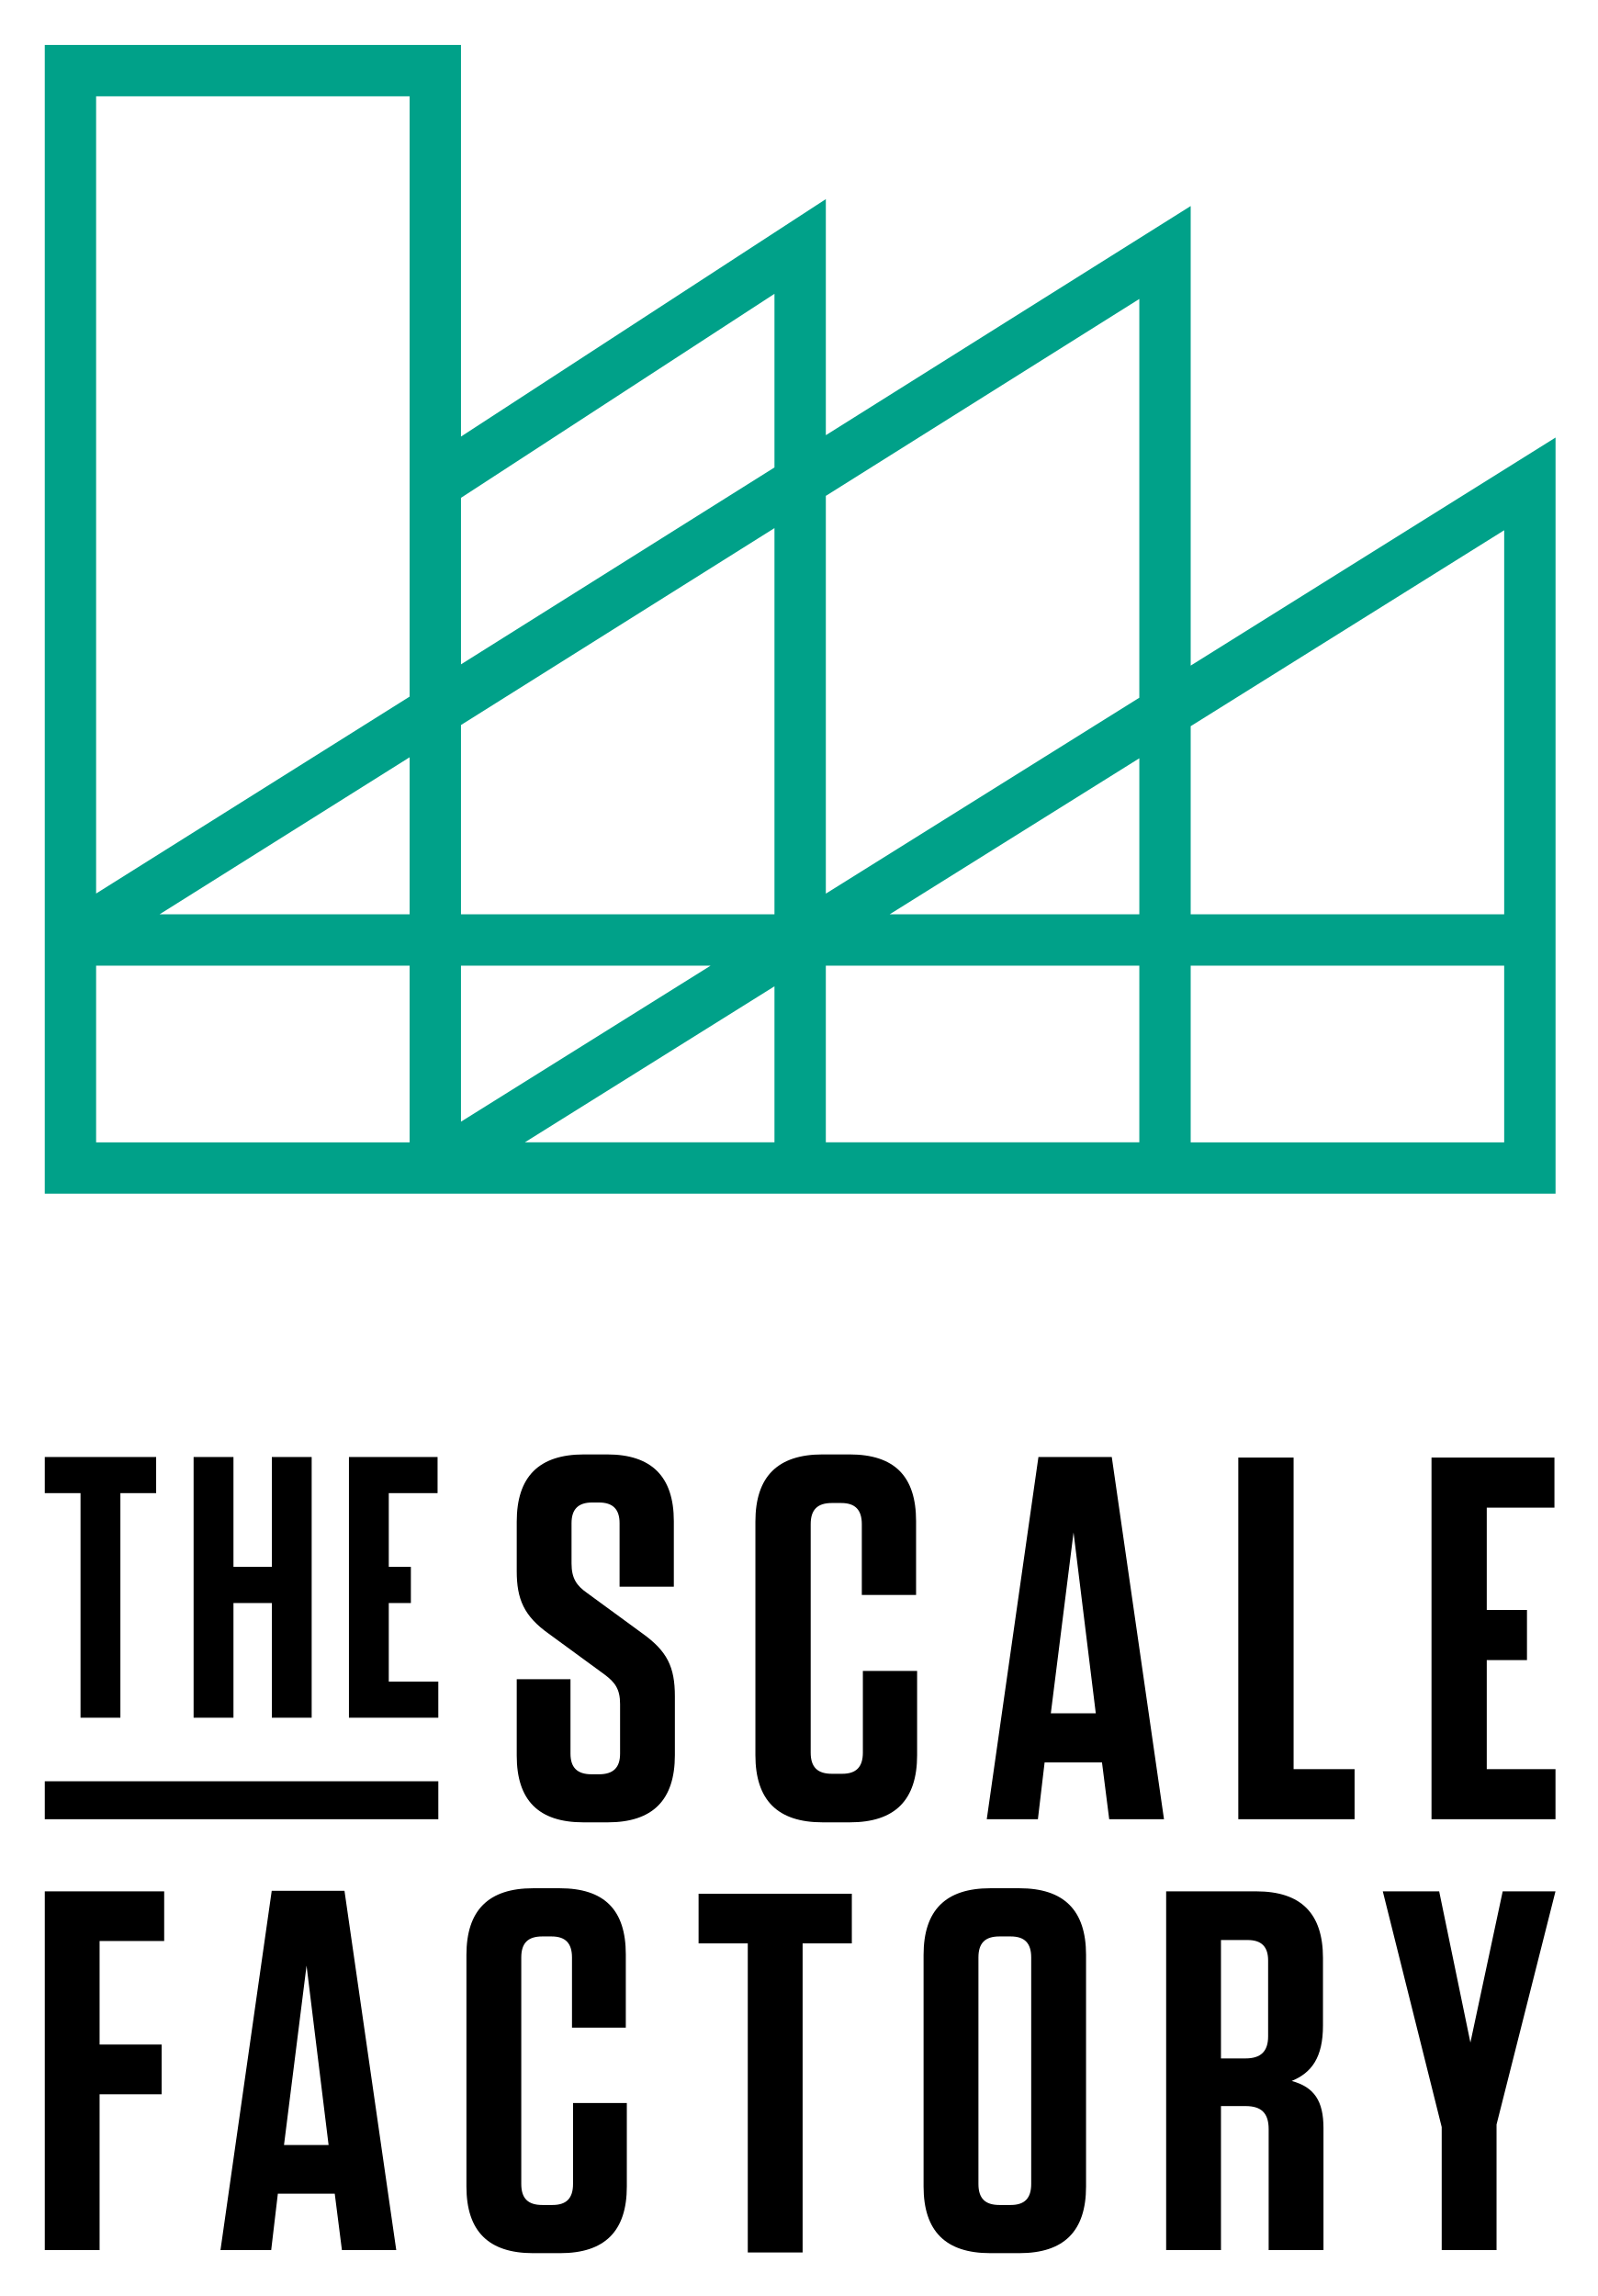
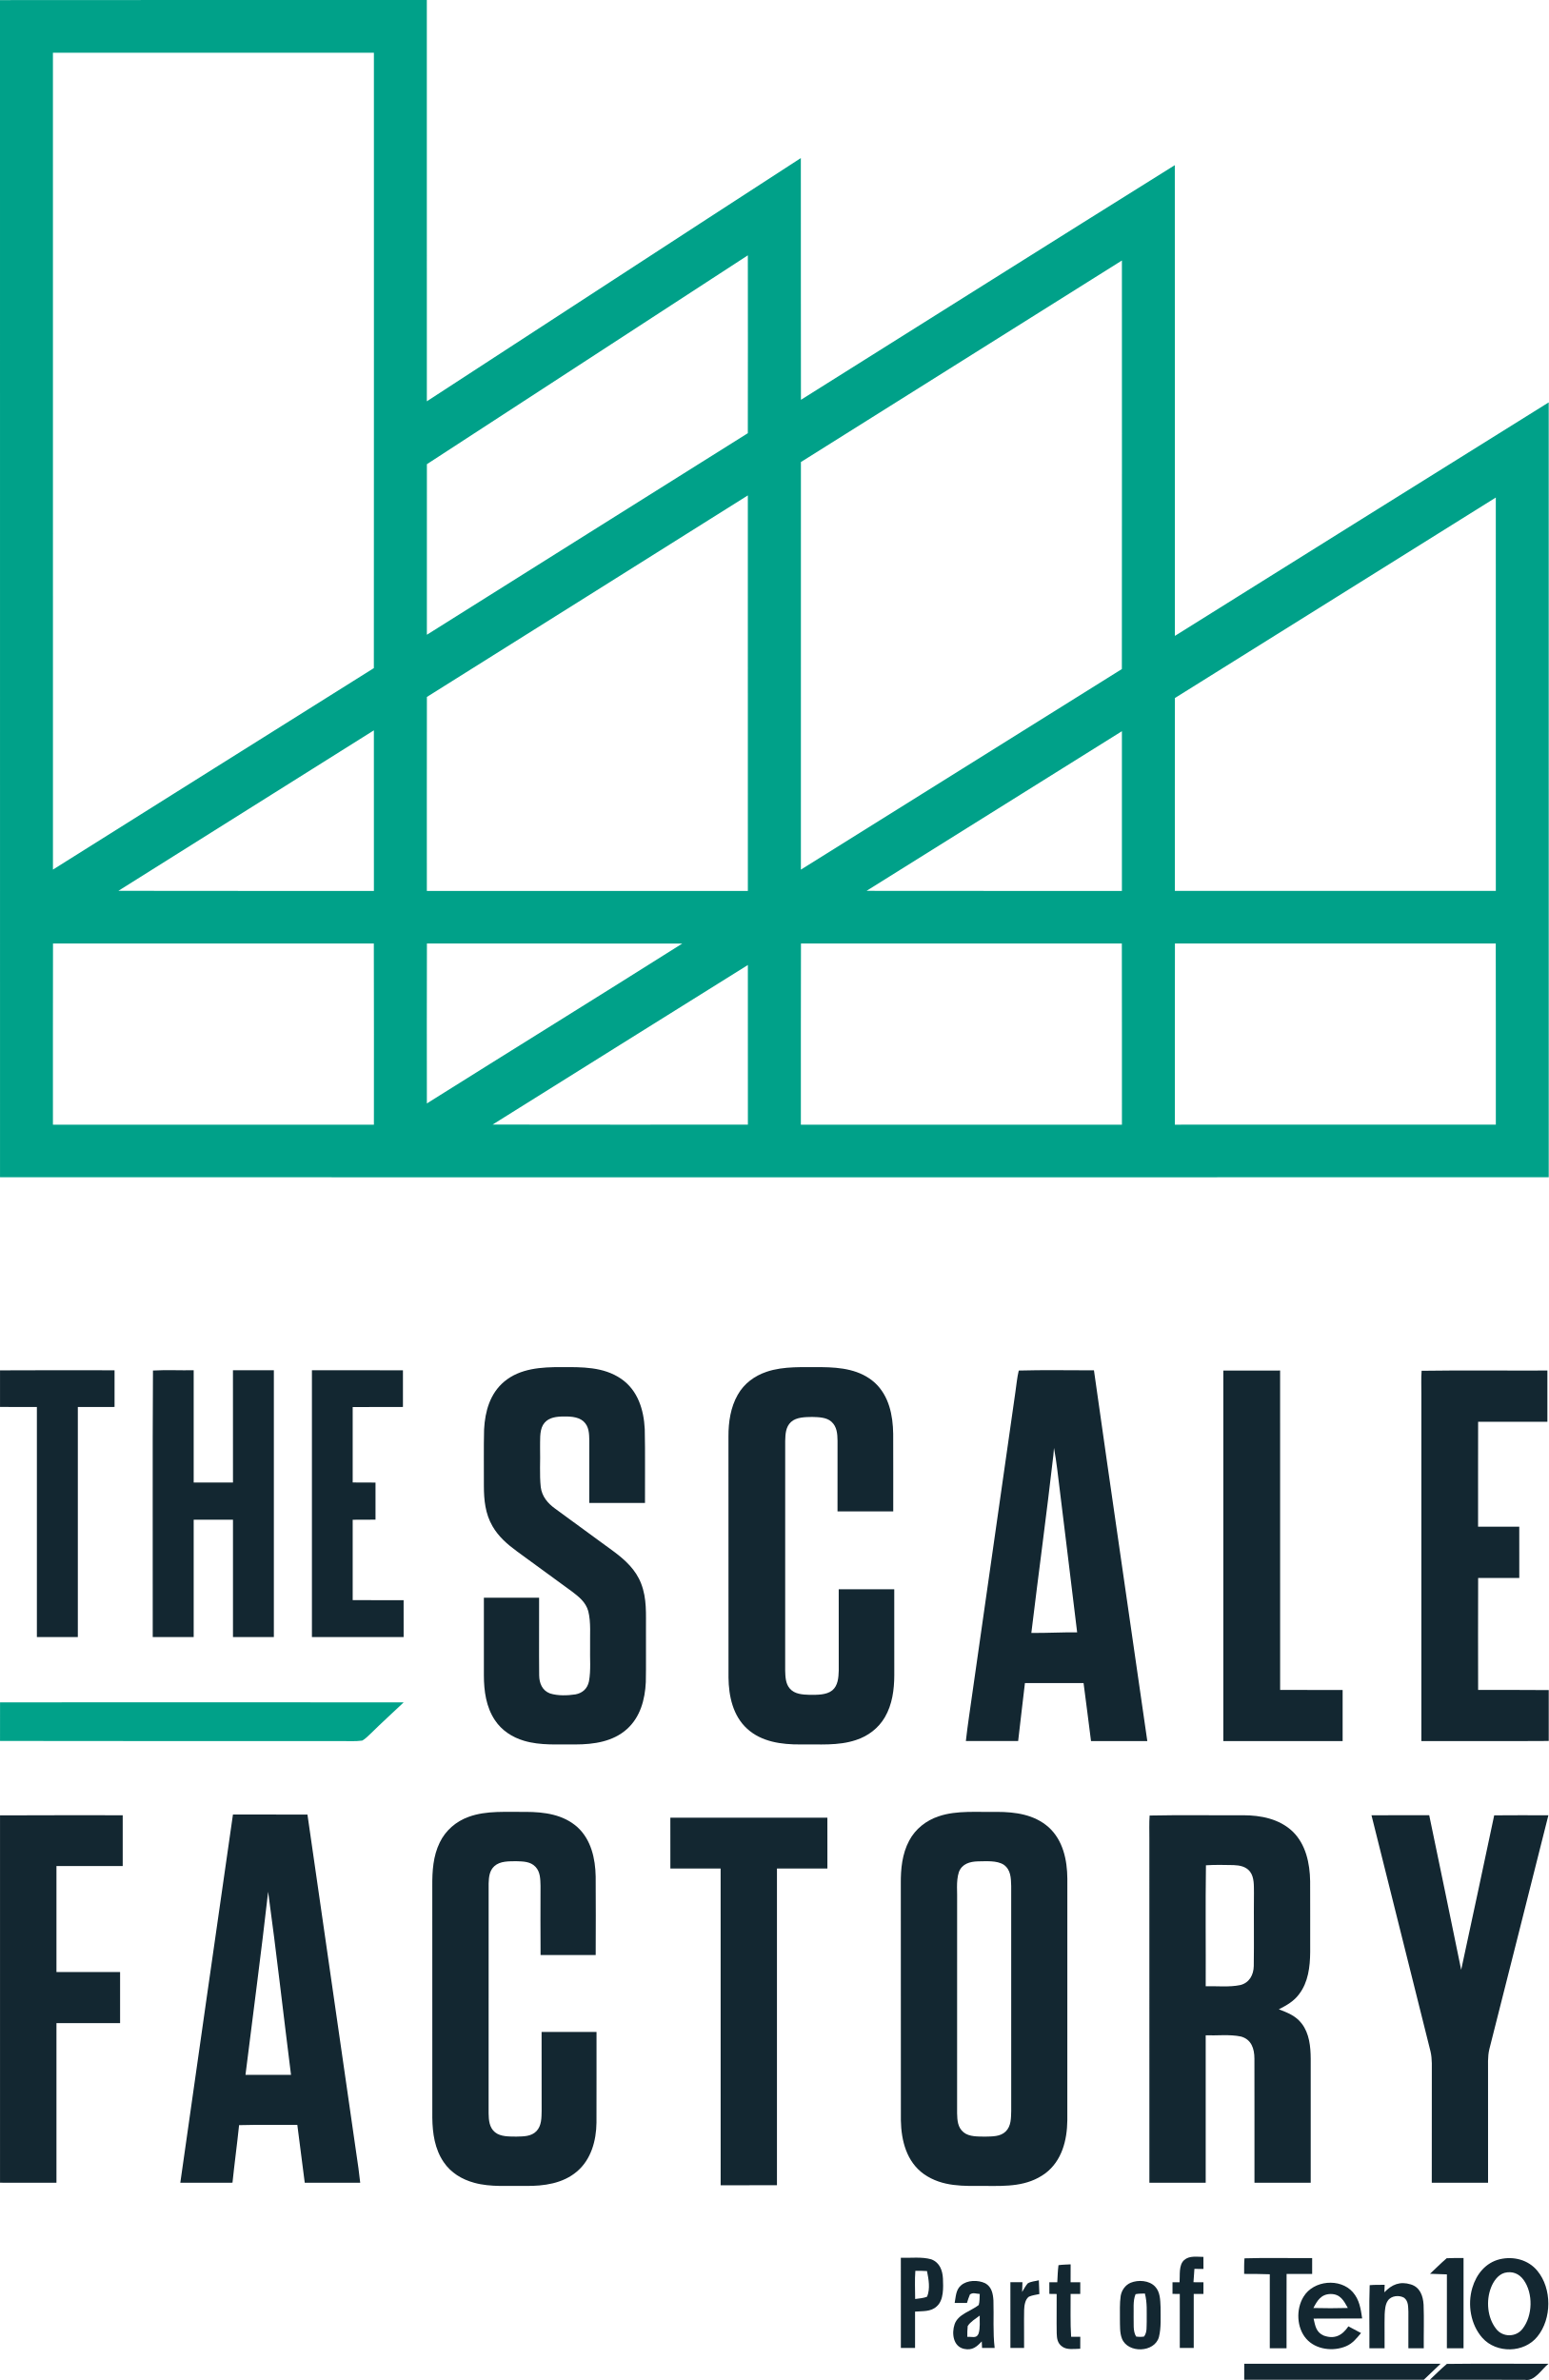
- <svg xmlns="http://www.w3.org/2000/svg" role="img" viewBox="114.79 0.04 170.42 244.92">
-   <style>svg {enable-background:new 0 0 1400 980}</style>
-   <path fill="none" d="M0 0h400v245H0z" pointer-events="none" />
-   <path fill="#00A189" d="M241.805 71.041V22.018l-38.92 24.445V21.28l-38.92 25.33V4.834h-44.4v122.54h161.161v-80.66zm-5.48-39.11v42.535l-33.44 20.9V52.935zm0 89.964h-33.441V103.05h33.442zm5.48-18.845h33.442v18.846h-33.442zm-77.84-25.671l33.44-21.004V97.57h-33.44zm-5.48 20.191h-26.669l26.67-16.75zm32.107 5.48l-26.628 16.642V103.05zm6.813 2.203v16.642h-26.628zm12.293-7.683l26.628-16.642V97.57zm-12.293-66.188v18.523l-33.44 21.003V53.144zm-38.92-21.068V74.35l-33.442 21.004v-85.04zm-33.442 92.736h33.442v18.846h-33.442zm116.762-5.48V77.504l33.442-20.901V97.57z" />
-   <path d="M119.567 155.463v3.853h3.813v23.959h4.252v-23.96h3.815v-3.852zm24.222 0v11.72h-4.095v-11.72h-4.252v27.812h4.252v-12.237h4.095v12.237h4.248v-27.812zm8.224 0v27.812h9.533v-3.855h-5.284v-8.382h2.358v-3.855h-2.358v-7.867h5.205v-3.853zm34.768 25.522v6.285c0 4.796-2.37 7.164-7.166 7.164h-2.59c-4.796 0-7.113-2.368-7.113-7.11v-8.158h5.734v7.936c0 1.49.717 2.206 2.26 2.206h.77c1.544 0 2.26-.717 2.26-2.206v-5.29c0-1.597-.548-2.318-1.65-3.142l-5.954-4.354c-2.646-1.877-3.42-3.692-3.42-6.672v-5.29c0-4.796 2.37-7.167 7.167-7.167h2.482c4.738 0 7.109 2.371 7.109 7.113v6.998h-5.788v-6.779c0-1.487-.716-2.204-2.205-2.204h-.717c-1.487 0-2.202.717-2.202 2.204v4.301c0 1.597.551 2.367 1.651 3.141l5.955 4.355c2.59 1.873 3.417 3.528 3.417 6.669m25.841-2.7v8.985c0 4.796-2.37 7.163-7.167 7.163h-2.922c-4.792 0-7.162-2.367-7.162-7.163v-24.917c0-4.795 2.37-7.167 7.162-7.167h2.869c4.796 0 7.109 2.318 7.109 7.114v7.88h-5.788v-7.55c0-1.545-.716-2.26-2.203-2.26h-.991c-1.544 0-2.26.715-2.26 2.26v24.364c0 1.544.716 2.26 2.26 2.26h1.1c1.489 0 2.206-.716 2.206-2.26v-8.71zm16.687-14.774l2.372 19.294h-4.796zm-3.746-8.048l-5.512 38.641h5.455l.716-6.063h6.121l.77 6.063h5.845l-5.57-38.64zm21.321.056v38.585h12.404v-5.348h-6.505V155.52zm20.61 0v38.585h13.226v-5.348h-7.332v-11.628h4.29v-5.348h-4.29v-10.917h7.22v-5.344zm-147.927 38.585h41.98v-4.053h-41.98zm0 7.69v38.268h5.847v-16.621h6.617v-5.304h-6.617v-11.043h6.89v-5.3zm27.924 7.925l2.351 19.136h-4.757zm-3.715-7.981l-5.467 38.324h5.41l.71-6.014h6.07l.765 6.014h5.796l-5.523-38.324zm37.88 22.634v8.912c0 4.757-2.35 7.106-7.108 7.106h-2.895c-4.756 0-7.108-2.35-7.108-7.106v-24.712c0-4.757 2.352-7.108 7.108-7.108h2.842c4.757 0 7.052 2.298 7.052 7.054v7.815h-5.741v-7.487c0-1.532-.711-2.242-2.186-2.242h-.983c-1.53 0-2.241.71-2.241 2.242v24.165c0 1.531.71 2.241 2.241 2.241h1.09c1.478 0 2.19-.71 2.19-2.24v-8.64zm7.654-22.324v5.3h5.248v32.968h5.85v-32.968h5.25v-5.3zm33.294 4.556h-1.2c-1.532 0-2.241.71-2.241 2.242v24.165c0 1.53.71 2.241 2.24 2.241h1.201c1.478 0 2.188-.71 2.188-2.241v-24.165c0-1.531-.71-2.242-2.188-2.242m.931 33.785h-3.119c-4.753 0-7.105-2.349-7.105-7.104v-24.713c0-4.757 2.352-7.108 7.105-7.108h3.12c4.755 0 7.107 2.35 7.107 7.108v24.713c0 4.755-2.352 7.104-7.108 7.104m24.345-33.402h-2.845v12.63h2.625c1.642 0 2.405-.769 2.405-2.353v-8.092c0-1.474-.71-2.185-2.185-2.185m8.09 20.063v13.013h-5.848V227.16c0-1.694-.767-2.46-2.462-2.46h-2.625v15.363h-5.847v-38.268h9.62c4.757 0 7.108 2.347 7.108 7.104v7.218c0 3.388-1.205 5.03-3.336 5.904 2.406.657 3.39 2.13 3.39 5.03m19.118-25.257l-3.444 16.128-3.332-16.128h-6.014l6.284 25.146v13.122h5.85v-13.395l6.287-24.873z" />
+ <svg xmlns="http://www.w3.org/2000/svg" id="Layer_1" version="1.1" viewBox="0 0 470.05 722.38">
+   <path d="M470.038,122.131c-37.848,23.565-75.638,47.245-113.457,70.875-.036-47.619.007-95.252-.022-142.878-37.877,23.644-75.645,47.489-113.472,71.22-.05-24.463,0-48.919-.029-73.375-37.877,24.542-75.667,49.221-113.508,73.828-.014-40.6,0-81.199-.007-121.799C86.365.017,43.179-.027,0,.031c.007,119.09-.007,238.187.007,357.284,156.672.043,313.366.036,470.038,0,0-78.397.014-156.794-.007-235.184ZM113.479,16.009c0,62.254.029,124.514-.014,186.775-32.481,20.354-64.926,40.772-97.393,61.154-.014-82.643-.007-165.286-.007-247.929h97.414ZM113.479,270.412c-25.85-.022-51.7.036-77.549-.029,25.835-16.259,51.692-32.474,77.542-48.711.029,16.244.014,32.495.007,48.74ZM113.479,341.359H16.065c.014-18.328-.029-36.662.022-54.99,32.46.007,64.912.007,97.371,0,.065,18.327.014,36.662.022,54.99ZM129.572,286.376c25.835.007,51.671-.021,77.506.007-25.778,16.28-51.707,32.316-77.521,48.531-.014-16.179-.036-32.359.014-48.538ZM149.509,341.33c25.807-16.172,51.642-32.294,77.47-48.431.014,16.151,0,32.301.007,48.452-25.828-.007-51.656.043-77.477-.021ZM226.979,270.412h-97.429c.007-19.621-.029-39.249.014-58.877,32.488-20.361,64.941-40.779,97.407-61.169.029,40.018.014,80.028.007,120.046ZM226.965,131.485c-32.488,20.368-64.948,40.779-97.407,61.176-.014-17.257-.022-34.514.007-51.771,32.467-21.13,64.941-42.259,97.407-63.396.014,17.997.036,35.994-.007,53.992ZM243.066,341.359c.014-18.328-.029-36.662.029-54.99,32.46,0,64.926.007,97.386,0,.057,18.327.007,36.662.029,54.99h-97.443ZM262.995,270.39c25.828-16.172,51.671-32.301,77.506-48.452.007,16.158.007,32.316,0,48.474-25.835-.015-51.671.029-77.506-.022ZM340.487,203.072c-32.481,20.275-64.941,40.585-97.414,60.874-.007-41.232-.022-82.471.007-123.71,32.488-20.368,64.941-40.786,97.422-61.169,0,41.332.029,82.672-.014,124.004ZM356.588,211.865c32.481-20.253,64.919-40.592,97.393-60.853.014,39.802.007,79.597.007,119.399h-97.414c0-19.513-.029-39.033.014-58.547ZM453.988,341.351c-32.474.014-64.941.007-97.414.007.007-18.328-.036-36.662.022-54.99,32.46,0,64.912.007,97.371,0,.05,18.327.007,36.655.022,54.983Z" fill="#00a189" />
+   <path d="M194.578,480.623c-1.617-4.16-4.749-7.062-8.248-9.67-5.934-4.361-11.89-8.693-17.832-13.04-2.263-1.631-4.002-3.686-4.375-6.538-.424-3.923-.093-7.932-.208-11.869.057-2.191-.23-5.044.884-6.998,1.207-2.033,3.348-2.464,5.539-2.558,2.163-.058,4.993-.086,6.717,1.43,1.753,1.573,1.753,3.765,1.803,5.942-.022,6.286-.022,12.573-.014,18.859h16.912c-.05-7.472.101-14.958-.072-22.43-.295-5.877-2.098-11.775-7.163-15.253-5.396-3.693-11.89-3.563-18.155-3.549-5.992-.022-12.472.352-17.293,4.361-4.354,3.635-5.855,9.038-6.15,14.512-.151,5.719-.029,11.452-.065,17.178.014,4.304.417,8.427,2.608,12.221,1.846,3.204,4.541,5.532,7.479,7.68,5.539,4.038,11.064,8.097,16.611,12.128,2.155,1.638,4.203,3.24,4.979,5.97.869,3.434.481,7.321.56,10.856-.093,3.449.287,7.077-.345,10.475-.453,2.177-1.918,3.535-4.081,3.951-2.486.366-5.302.467-7.73-.28-2.371-.884-3.269-3.097-3.298-5.489-.079-7.853.007-15.713-.022-23.565h-16.761c.007,7.845-.007,15.691,0,23.544.014,4.756.661,9.606,3.362,13.636,2.069,3.111,5.252,5.18,8.801,6.229,5.094,1.523,10.382,1.035,15.655,1.121,5.518-.007,11.359-.841,15.612-4.67,4.045-3.635,5.467-8.959,5.719-14.225.115-5.245.007-10.504.043-15.756-.036-4.878.338-9.555-1.473-14.204Z" fill="#132731" />
+   <path d="M254.554,482.369c-.007,8.234.007,16.46.007,24.693-.065,2.105-.223,4.576-1.983,6.013-1.767,1.423-4.627,1.344-6.782,1.344-2.17-.072-4.612-.158-6.128-1.954-1.264-1.494-1.308-3.556-1.365-5.417.022-23.22.014-46.484.007-69.711.057-2.069.137-4.224,1.76-5.733,1.638-1.509,4.368-1.494,6.459-1.53,1.89.057,4.318.086,5.805,1.437,1.696,1.523,1.825,3.679,1.861,5.805-.007,7.142-.014,14.276-.007,21.417h16.912c-.014-7.846.029-15.698-.014-23.544-.086-5.604-1.25-11.459-5.518-15.447-4.476-4.059-10.374-4.72-16.172-4.785-5.475.057-11.495-.381-16.733,1.408-3.657,1.229-6.861,3.585-8.758,6.983-2.163,3.765-2.831,8.277-2.816,12.566.007,24.42-.007,48.862.014,73.282.065,5.611,1.329,11.553,5.633,15.49,4.361,4.016,10.489,4.835,16.194,4.792,5.676-.108,11.423.488,16.884-1.351,3.643-1.178,6.825-3.6,8.758-6.933,2.227-3.822,2.831-8.341,2.845-12.695-.007-8.715-.007-17.422-.007-26.13h-16.855Z" fill="#132731" />
+   <path d="M23.623,496.889c0-23.278-.007-46.556,0-69.833,3.714,0,7.429.007,11.143-.014-.007-3.707-.007-7.421,0-11.129-11.589-.007-23.177-.057-34.759.022v11.093c3.729.043,7.458.029,11.186.029.007,23.278,0,46.556,0,69.826,4.145.007,8.284,0,12.429.007Z" fill="#132731" />
+   <path d="M46.426,415.984c-.172,26.848-.022,54.013-.072,80.905,4.145,0,8.284-.007,12.429,0,0-11.883-.007-23.759,0-35.635,3.973,0,7.946-.007,11.926.007v35.621c4.131.007,8.269.007,12.408,0v-80.983h-12.415c.007,11.359.007,22.717.007,34.076-3.98.014-7.953.007-11.926.007,0-11.359-.007-22.725,0-34.083-4.117.072-8.248-.144-12.357.086Z" fill="#132731" />
+   <path d="M122.294,427.041v-11.122c-9.211-.043-18.414-.007-27.624-.021v80.991c9.282-.007,18.558,0,27.833-.007-.007-3.729,0-7.465-.007-11.193-5.151-.007-10.303.007-15.454-.014v-24.398c2.306-.022,4.612-.029,6.926-.029v-11.258c-2.306-.007-4.62-.007-6.926-.029v-22.89c5.087-.029,10.166.007,15.253-.029Z" fill="#132731" />
+   <path d="M332.017,415.926c-7.594.007-15.231-.151-22.818.065-.532,2.17-.704,4.433-1.042,6.638-4.332,30.34-8.672,60.687-13.004,91.027-.675,4.929-1.466,9.843-2.012,14.786,5.288.022,10.583.022,15.871,0,.654-5.87,1.387-11.725,2.055-17.588,5.934-.007,11.862.007,17.796-.007.797,5.862,1.494,11.74,2.263,17.602,5.697.007,11.387.007,17.085,0-5.381-37.503-10.892-75.006-16.194-112.524ZM313.014,495.631c2.177-17.997,4.627-35.973,6.689-53.977.065-.726.122-1.451.187-2.177.366,2.155.74,4.304.984,6.473,1.99,16.503,4.081,32.998,6.042,49.501-4.641-.051-9.268.23-13.902.179Z" fill="#132731" />
+   <path d="M371.28,415.991v112.459c12.07.007,24.14.014,36.21,0v-15.504c-6.322-.022-12.645-.007-18.967-.014-.022-32.316,0-64.632-.007-96.947-5.748,0-11.495,0-17.236.007Z" fill="#132731" />
+   <path d="M448.614,512.939c-.022-11.33-.036-22.653.007-33.983h12.487c-.007-5.194,0-10.382-.007-15.576h-12.501c.007-10.612-.022-21.223.014-31.835h21.022v-15.562c-12.702.057-25.483-.115-38.171.079-.18,2.299-.065,4.619-.079,6.919v105.475c12.889-.022,25.771.05,38.66-.036-.007-5.151,0-10.303,0-15.447-7.141-.079-14.29-.022-21.431-.036Z" fill="#132731" />
+   <path d="M.014,516.703c-.007,3.901-.007,7.802-.007,11.704,34.514.086,69.029.007,103.543.043,2.119-.014,4.296.144,6.394-.144.984-.553,1.803-1.423,2.622-2.184,3.247-3.212,6.639-6.265,9.943-9.412-40.829-.043-81.666-.043-122.495-.007Z" fill="#00a189" />
+   <path d="M164.374,616.747c0,7.982-.014,15.964.014,23.946-.036,2.105-.007,4.483-1.545,6.121-1.609,1.695-3.966,1.631-6.121,1.688-2.098-.036-4.785.093-6.495-1.329-1.739-1.423-1.897-3.671-1.933-5.755.022-23.249.007-46.498.007-69.747.065-1.925.223-3.837,1.71-5.23,1.775-1.624,4.462-1.487,6.703-1.523,2.084.065,4.282.072,5.812,1.703,1.487,1.566,1.466,3.772,1.523,5.791-.007,6.99-.05,13.981.014,20.971,5.575-.007,11.157-.007,16.733,0,.029-7.946.05-15.892-.007-23.838-.101-5.417-1.379-11.15-5.518-14.951-4.332-3.88-10.08-4.634-15.684-4.648-5.784.101-11.89-.51-17.394,1.523-3.786,1.358-6.983,4.131-8.729,7.766-2.019,4.131-2.292,8.665-2.263,13.184.022,23.464-.007,46.943.007,70.408.065,4.706.747,9.462,3.449,13.421,2.184,3.24,5.554,5.266,9.275,6.272,4.914,1.38,10.504.855,15.655.956,5.467.057,11.222-.711,15.526-4.383,4.296-3.65,5.855-9.354,5.92-14.807.036-9.175,0-18.356.014-27.538h-16.675Z" fill="#132731" />
+   <path d="M323.934,643.574c.014-24.442,0-48.898.007-73.339-.036-5.683-1.308-11.682-5.69-15.648-4.361-3.851-10.073-4.634-15.691-4.641-5.74.129-12.185-.532-17.624,1.329-3.829,1.25-7.141,3.851-9.017,7.443-2.119,3.987-2.558,8.535-2.522,12.982.029,23.953-.007,47.928.022,71.874.115,6.186,1.724,12.58,7.026,16.338,5.618,3.901,12.02,3.585,18.522,3.563,6.495.05,12.774.216,18.285-3.815,5.043-3.808,6.61-10.051,6.682-16.086ZM305.233,646.944c-1.652,1.617-4.117,1.501-6.265,1.566-2.084-.05-4.799.101-6.509-1.308-1.803-1.458-1.925-3.628-1.976-5.776.014-21.324.007-42.654.007-63.978.115-2.989-.388-6.373.532-9.239.956-2.5,3.305-3.175,5.762-3.247,2.443-.007,5.748-.345,7.874,1.035,2.141,1.537,2.17,4.016,2.242,6.416-.007,22.753-.022,45.514.007,68.267-.065,2.191.007,4.605-1.674,6.265Z" fill="#132731" />
+   <path d="M.007,551.002C.014,588.167.007,625.333.007,662.498c5.712.036,11.416.007,17.128.014v-48.452c6.437-.007,12.875,0,19.312,0v-15.497c-6.437,0-12.875.007-19.312,0v-32.172c6.703-.014,13.406,0,20.109-.007v-15.418c-12.415.022-24.822-.05-37.237.036Z" fill="#132731" />
+   <path d="M93.312,550.758c-7.537-.007-15.073.007-22.61-.014-5.388,37.244-10.655,74.517-15.978,111.769,5.273-.007,10.554.014,15.835-.014.604-5.834,1.394-11.639,2.004-17.473,5.891-.158,11.783-.05,17.674-.079.776,5.855,1.494,11.711,2.256,17.566,5.611-.007,11.222.007,16.833-.007-.165-1.48-.338-2.953-.539-4.426-5.166-35.772-10.303-71.55-15.475-107.322ZM74.503,629.766c2.285-18.522,4.792-37.036,6.876-55.579,2.536,18.493,4.605,37.058,6.947,55.579-4.612.007-9.218.007-13.823,0Z" fill="#132731" />
+   <path d="M380.72,624.83c.036,12.551,0,25.124.014,37.683h17.07v-37.675c-.029-3.657-.41-7.616-2.709-10.619-1.803-2.378-4.275-3.312-6.962-4.354,2.371-1.207,4.562-2.428,6.171-4.627,2.752-3.621,3.298-8.284,3.341-12.702-.007-7.184.022-14.369-.014-21.553-.086-5.396-1.286-11.158-5.288-15.066-4.038-3.851-9.663-4.957-15.066-4.95-9.44.058-18.931-.122-28.364.086-.172,2.321-.065,4.67-.079,6.998.007,34.823,0,69.639.007,104.462h17.092v-44.745c3.506.115,7.242-.359,10.683.359,3.197.862,4.102,3.7,4.102,6.703ZM376.453,602.5c-3.391.711-7.062.273-10.518.374.057-12.221-.108-24.506.072-36.72,2.802-.18,5.625-.115,8.435-.058,1.875.079,3.729.431,4.95,1.997,1.343,1.789,1.142,4.354,1.185,6.473-.079,7.386.057,14.779-.057,22.164-.05,2.68-1.336,5.087-4.066,5.769Z" fill="#132731" />
+   <path d="M453.492,550.995c-3.298,15.641-6.653,31.267-10.022,46.886-3.211-15.648-6.43-31.288-9.699-46.922-5.841.014-11.682,0-17.523.007,5.977,23.889,11.933,47.827,17.918,71.694.546,2.299.381,4.871.395,7.235-.029,10.87-.007,21.74-.014,32.61,5.697.014,11.395.007,17.085.007,0-11.114.014-22.222-.007-33.336.022-2.349-.165-4.936.395-7.213,5.977-23.651,11.984-47.324,17.918-70.983-5.482-.022-10.963-.036-16.445.014Z" fill="#132731" />
+   <path d="M203.45,551.699c.007,5.144,0,10.295.007,15.439h15.253c.007,32.05-.007,64.093.007,96.136,5.697-.007,11.395,0,17.092-.007v-96.128h15.31c-.007-5.151,0-10.295-.007-15.439h-47.662Z" fill="#132731" />
+   <path d="M282.631,685.747c-2.895-.819-6.222-.374-9.225-.46.007,9.124.007,18.249.007,27.366,1.437,0,2.874.007,4.311.007v-11.035c2.292-.208,4.771.115,6.581-1.595,2.191-1.911,1.976-5.791,1.882-8.428-.129-2.536-1.006-4.9-3.556-5.855ZM281.388,697.07c-1.092.503-2.45.539-3.635.726-.014-2.845-.158-5.712.057-8.542,1.171-.058,2.371.014,3.542.065.496,2.507,1.006,5.295.036,7.752Z" fill="#132731" />
+   <path d="M365.252,688.678c0-1.221-.007-2.443-.014-3.664-1.969,0-4.239-.453-5.855.97-1.703,1.53-1.214,4.663-1.379,6.732-.718,0-1.437.007-2.148.007v3.521c.733.007,1.473.014,2.213.014v16.402c1.408-.007,2.816-.007,4.232-.014v-16.395h2.946v-3.528c-1.013-.007-2.019-.014-3.025-.022.093-1.351.165-2.701.287-4.052.92.007,1.832.014,2.744.029Z" fill="#132731" />
+   <path d="M385.383,712.746h5.087c.007-7.515-.021-15.037.014-22.552,2.586,0,5.173,0,7.759-.007v-4.814c-6.84.058-13.715-.144-20.54.079-.137,1.566-.093,3.154-.101,4.727,2.594,0,5.187.014,7.781.108-.007,7.486,0,14.972,0,22.459Z" fill="#132731" />
+   <path d="M444.188,712.746c0-9.132-.007-18.263,0-27.395-1.703,0-3.42-.014-5.115.072-1.76,1.494-3.369,3.154-5.058,4.72,1.71.058,3.413.115,5.123.18-.014,7.472-.007,14.951-.007,22.423h5.058Z" fill="#132731" />
+   <path d="M455.216,685.718c-4.318,1.042-7.134,4.548-8.356,8.672-1.523,5.072-.524,11.186,3.039,15.202,4.275,4.792,12.688,4.634,16.711-.402,4.39-5.396,4.44-14.549,0-19.93-2.752-3.369-7.235-4.512-11.395-3.542ZM462.121,706.805c-1.969,2.651-6.071,2.665-8.054.036-2.658-3.391-3.082-8.506-1.559-12.465.718-1.882,2.076-3.908,4.102-4.512,2.356-.618,4.44.208,5.834,2.177,2.91,4.052,2.737,10.849-.323,14.764Z" fill="#132731" />
+   <path d="M324.933,696.258c.977-.007,1.954-.007,2.924-.007.007-1.171.007-2.349.007-3.528-.977,0-1.954-.007-2.938-.007.007-1.811.014-3.628.014-5.439-1.221.079-2.471.065-3.686.252-.23,1.71-.266,3.456-.366,5.18-.805.007-1.609.007-2.414.014.007,1.171.007,2.349.007,3.521.74.007,1.48.021,2.22.029.036,3.987-.065,7.982.014,11.969.05,1.552.244,2.96,1.581,3.937,1.458,1.164,3.808.74,5.561.711,0-1.207.007-2.414.014-3.628-.927.007-1.854.007-2.78.007-.287-4.318-.122-8.686-.158-13.011Z" fill="#132731" />
+   <path d="M301.511,698.248c-.129-2.055-.524-4.131-2.471-5.223-2.206-1.063-5.489-1.028-7.393.654-1.573,1.358-1.537,3.405-1.904,5.309,1.243,0,2.486.007,3.729.014.28-.869.532-1.739.898-2.572.956-.718,1.875-.208,2.982-.165-.057,1.106,0,2.292-.302,3.355-2.342,1.853-6.251,2.752-7.314,5.812-.956,2.752-.474,6.832,2.924,7.515,2.45.496,3.758-.618,5.309-2.285.029.661.057,1.322.086,1.983,1.279.007,2.558.014,3.829.014-.575-4.814-.216-9.591-.374-14.412ZM296.978,708.342c-.639,1.559-2.076.805-3.398.948-.022-1.099.014-2.198.122-3.291.841-1.315,2.414-2.234,3.643-3.168-.057,1.775.208,3.808-.366,5.51Z" fill="#132731" />
+   <path d="M311.879,693.09c-.647.776-1.142,1.703-1.66,2.572.036-.984.065-1.976.093-2.96-1.221-.007-2.436-.007-3.657-.007.007,6.653,0,13.306.007,19.959h4.153c.036-3.844-.065-7.687.014-11.531.05-1.329.273-3.175,1.43-4.023.984-.438,2.141-.582,3.19-.805-.05-1.394-.093-2.787-.158-4.181-1.085.295-2.471.33-3.413.977Z" fill="#132731" />
+   <path d="M350.538,693.988c-1.796-1.868-5.079-2.062-7.371-1.128-1.645.704-2.723,2.234-3.032,3.973-.352,2.313-.208,4.727-.237,7.062.043,1.897-.093,4.124.611,5.913,1.775,4.555,9.943,4.325,11.237-.503.718-2.874.467-6.064.489-9.017-.101-2.163-.079-4.634-1.696-6.301ZM348.031,704.606c-.086,1.573.187,3.255-.812,4.584-.776.129-1.573.129-2.4,0-1.042-1.645-.668-4.131-.762-6.013.086-2.191-.28-4.806.596-6.847.927-.194,1.854-.158,2.823-.201.747,2.852.524,5.561.553,8.478Z" fill="#132731" />
+   <path d="M413.424,703.701c-.453-2.953-.805-5.64-2.838-7.982-3.851-4.361-11.941-3.628-14.958,1.387-2.321,3.757-2.127,9.397.833,12.774,2.895,3.298,8.154,3.916,12.056,2.256,2.033-.848,3.183-2.4,4.562-4.009-1.279-.682-2.558-1.358-3.844-2.033-1.825,2.744-4.196,4.002-7.479,2.802-2.321-1.006-2.572-2.946-3.082-5.151,4.914-.05,9.836.014,14.75-.043ZM398.617,700.526c1.2-2.285,2.349-4.203,5.245-4.246,2.924,0,3.959,1.983,5.216,4.239-3.492.101-6.976.101-10.461.007Z" fill="#132731" />
+   <path d="M415.615,712.746h4.612c.036-3.434-.065-6.876.022-10.31.079-1.329.172-3.003.963-4.131,1.006-1.545,3.463-1.76,4.95-.876,1.343,1.056,1.193,2.737,1.286,4.275.021,3.678-.029,7.357-.007,11.035,1.559.007,3.118.007,4.677.007-.05-4.404.115-8.823-.057-13.22-.165-2.687-1.07-5.309-3.887-6.164-3.291-.999-5.748.014-8.011,2.4.029-.754.057-1.516.086-2.27-1.516.007-3.046-.029-4.548.108-.23,6.366-.022,12.774-.086,19.147Z" fill="#132731" />
+   <path d="M377.631,717.445c-.007,1.617-.007,3.233-.007,4.857,18.17,0,36.346.014,54.516-.007,1.696-1.624,3.398-3.233,5.087-4.85-19.865-.007-39.73,0-59.595,0Z" fill="#132731" />
+   <path d="M439.13,717.495c-1.796,1.516-3.456,3.19-5.159,4.799,9.613.029,19.219-.014,28.831.029,2.96.568,5.101-3.24,7.17-4.871-10.281.021-20.569-.086-30.843.043Z" fill="#132731" />
</svg>
